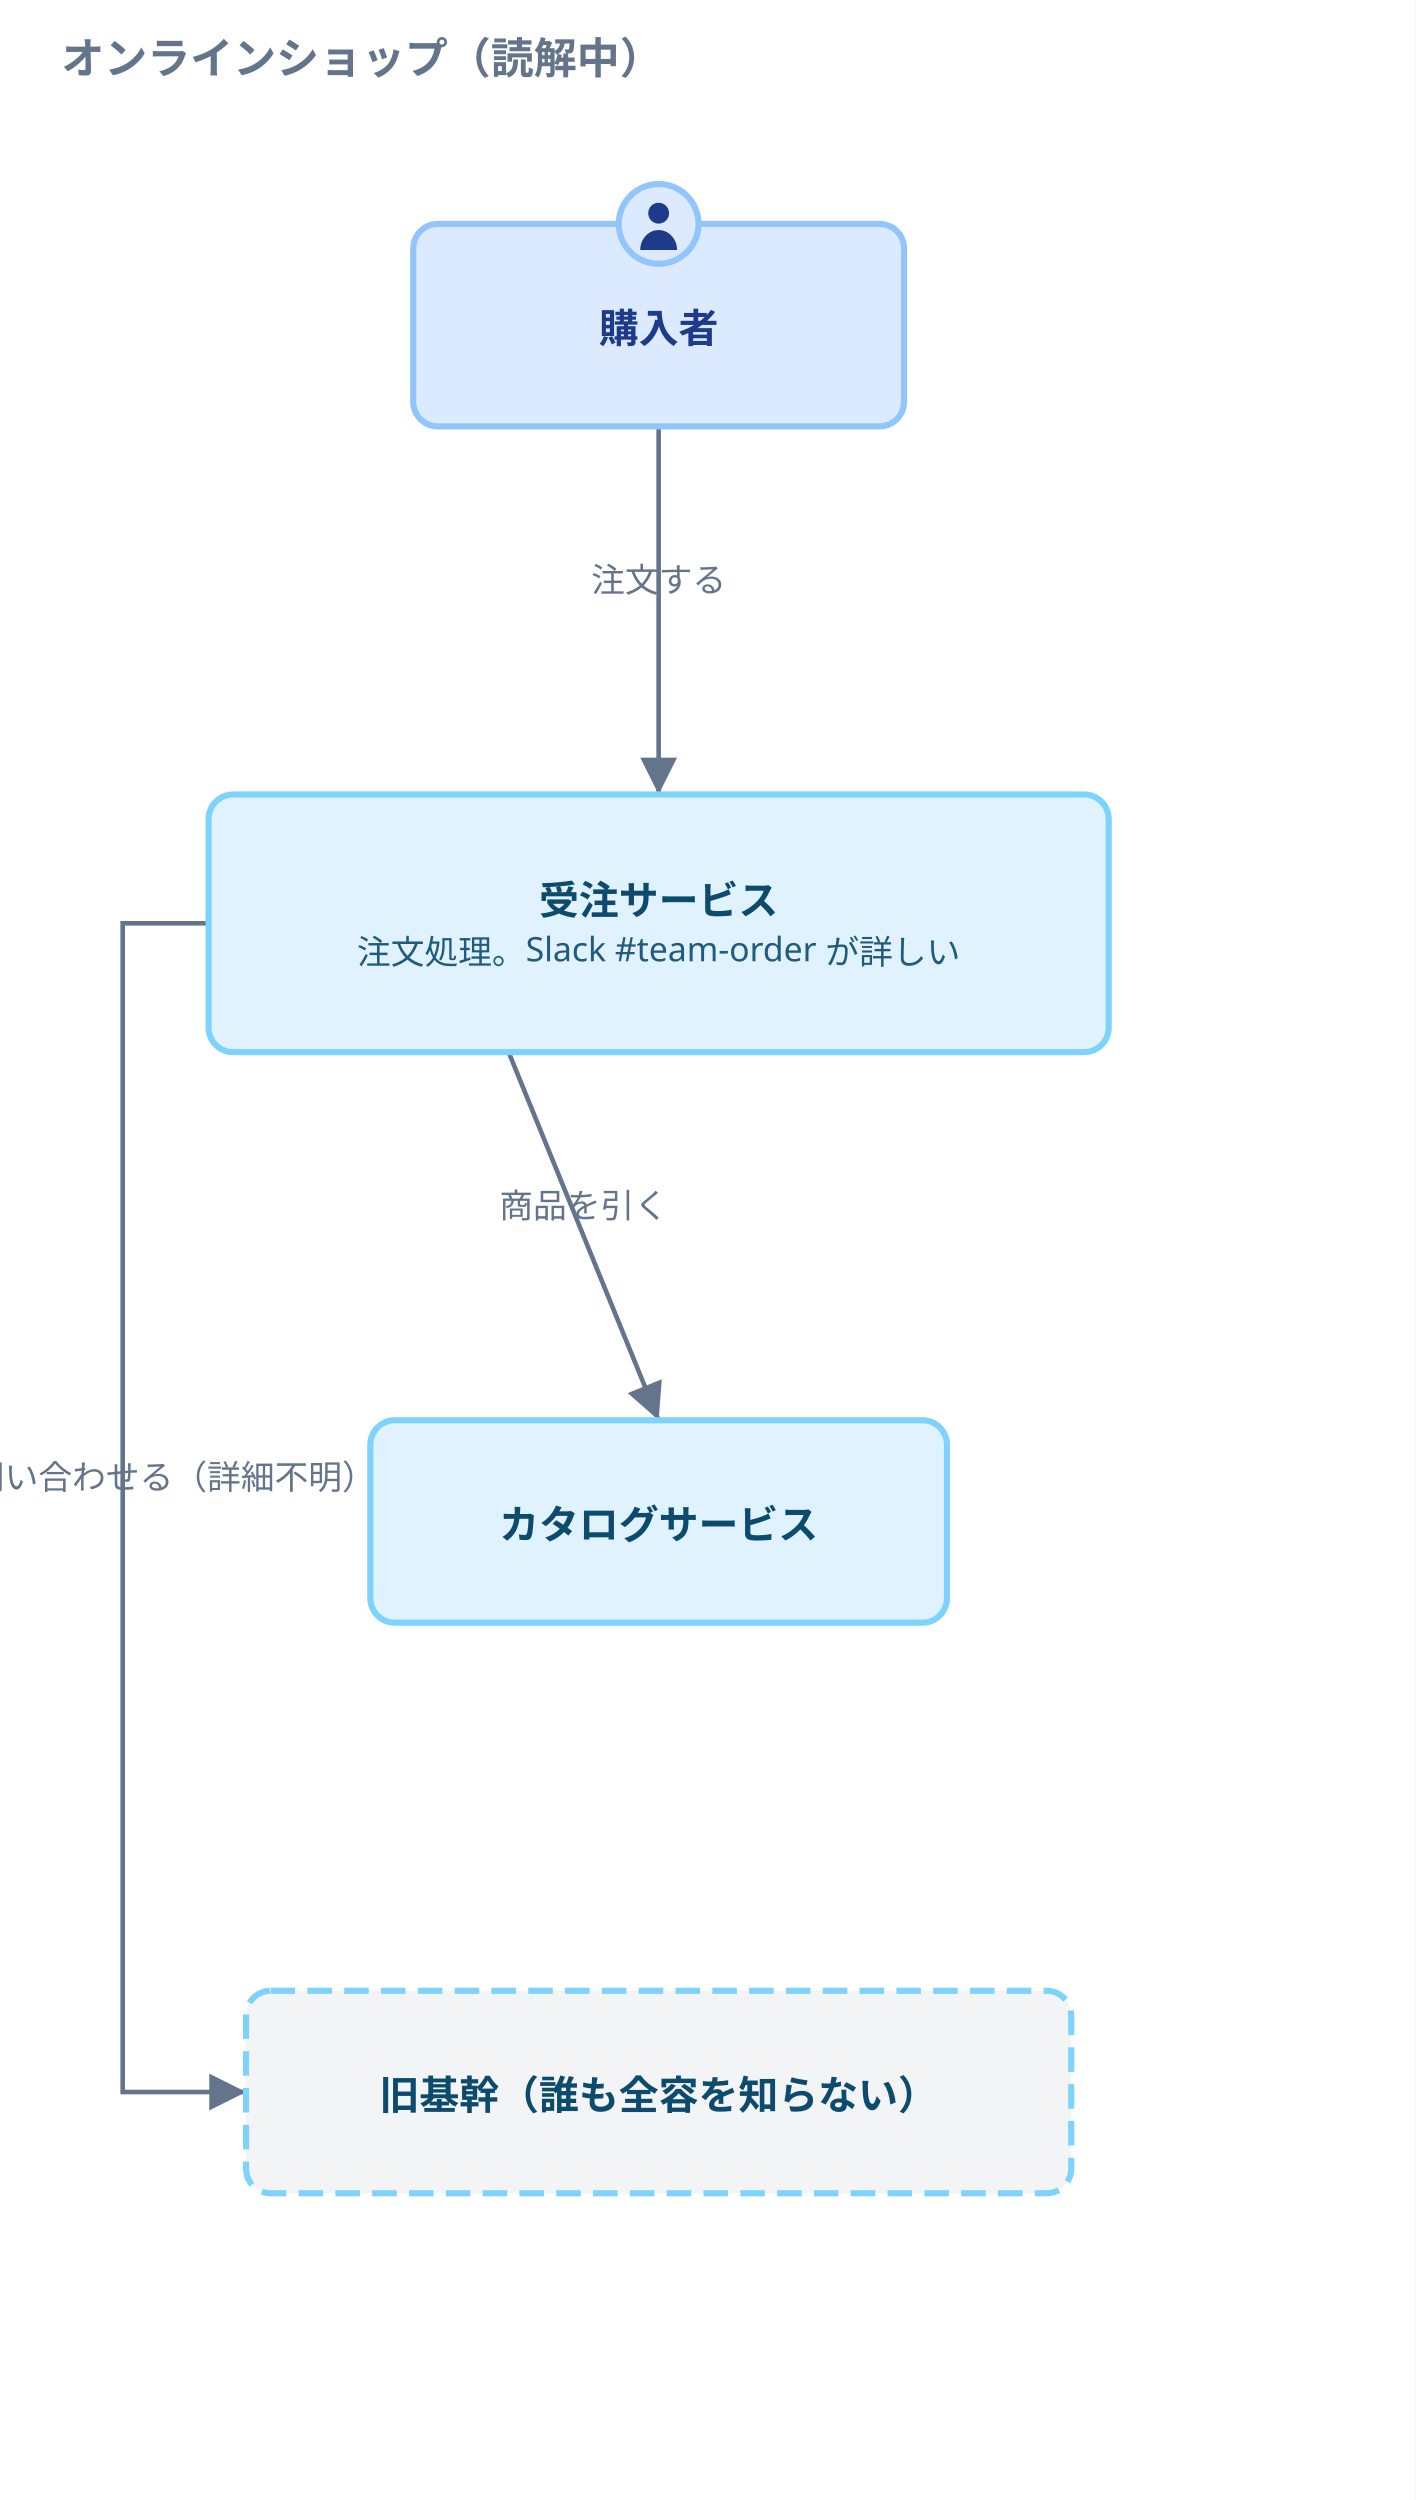
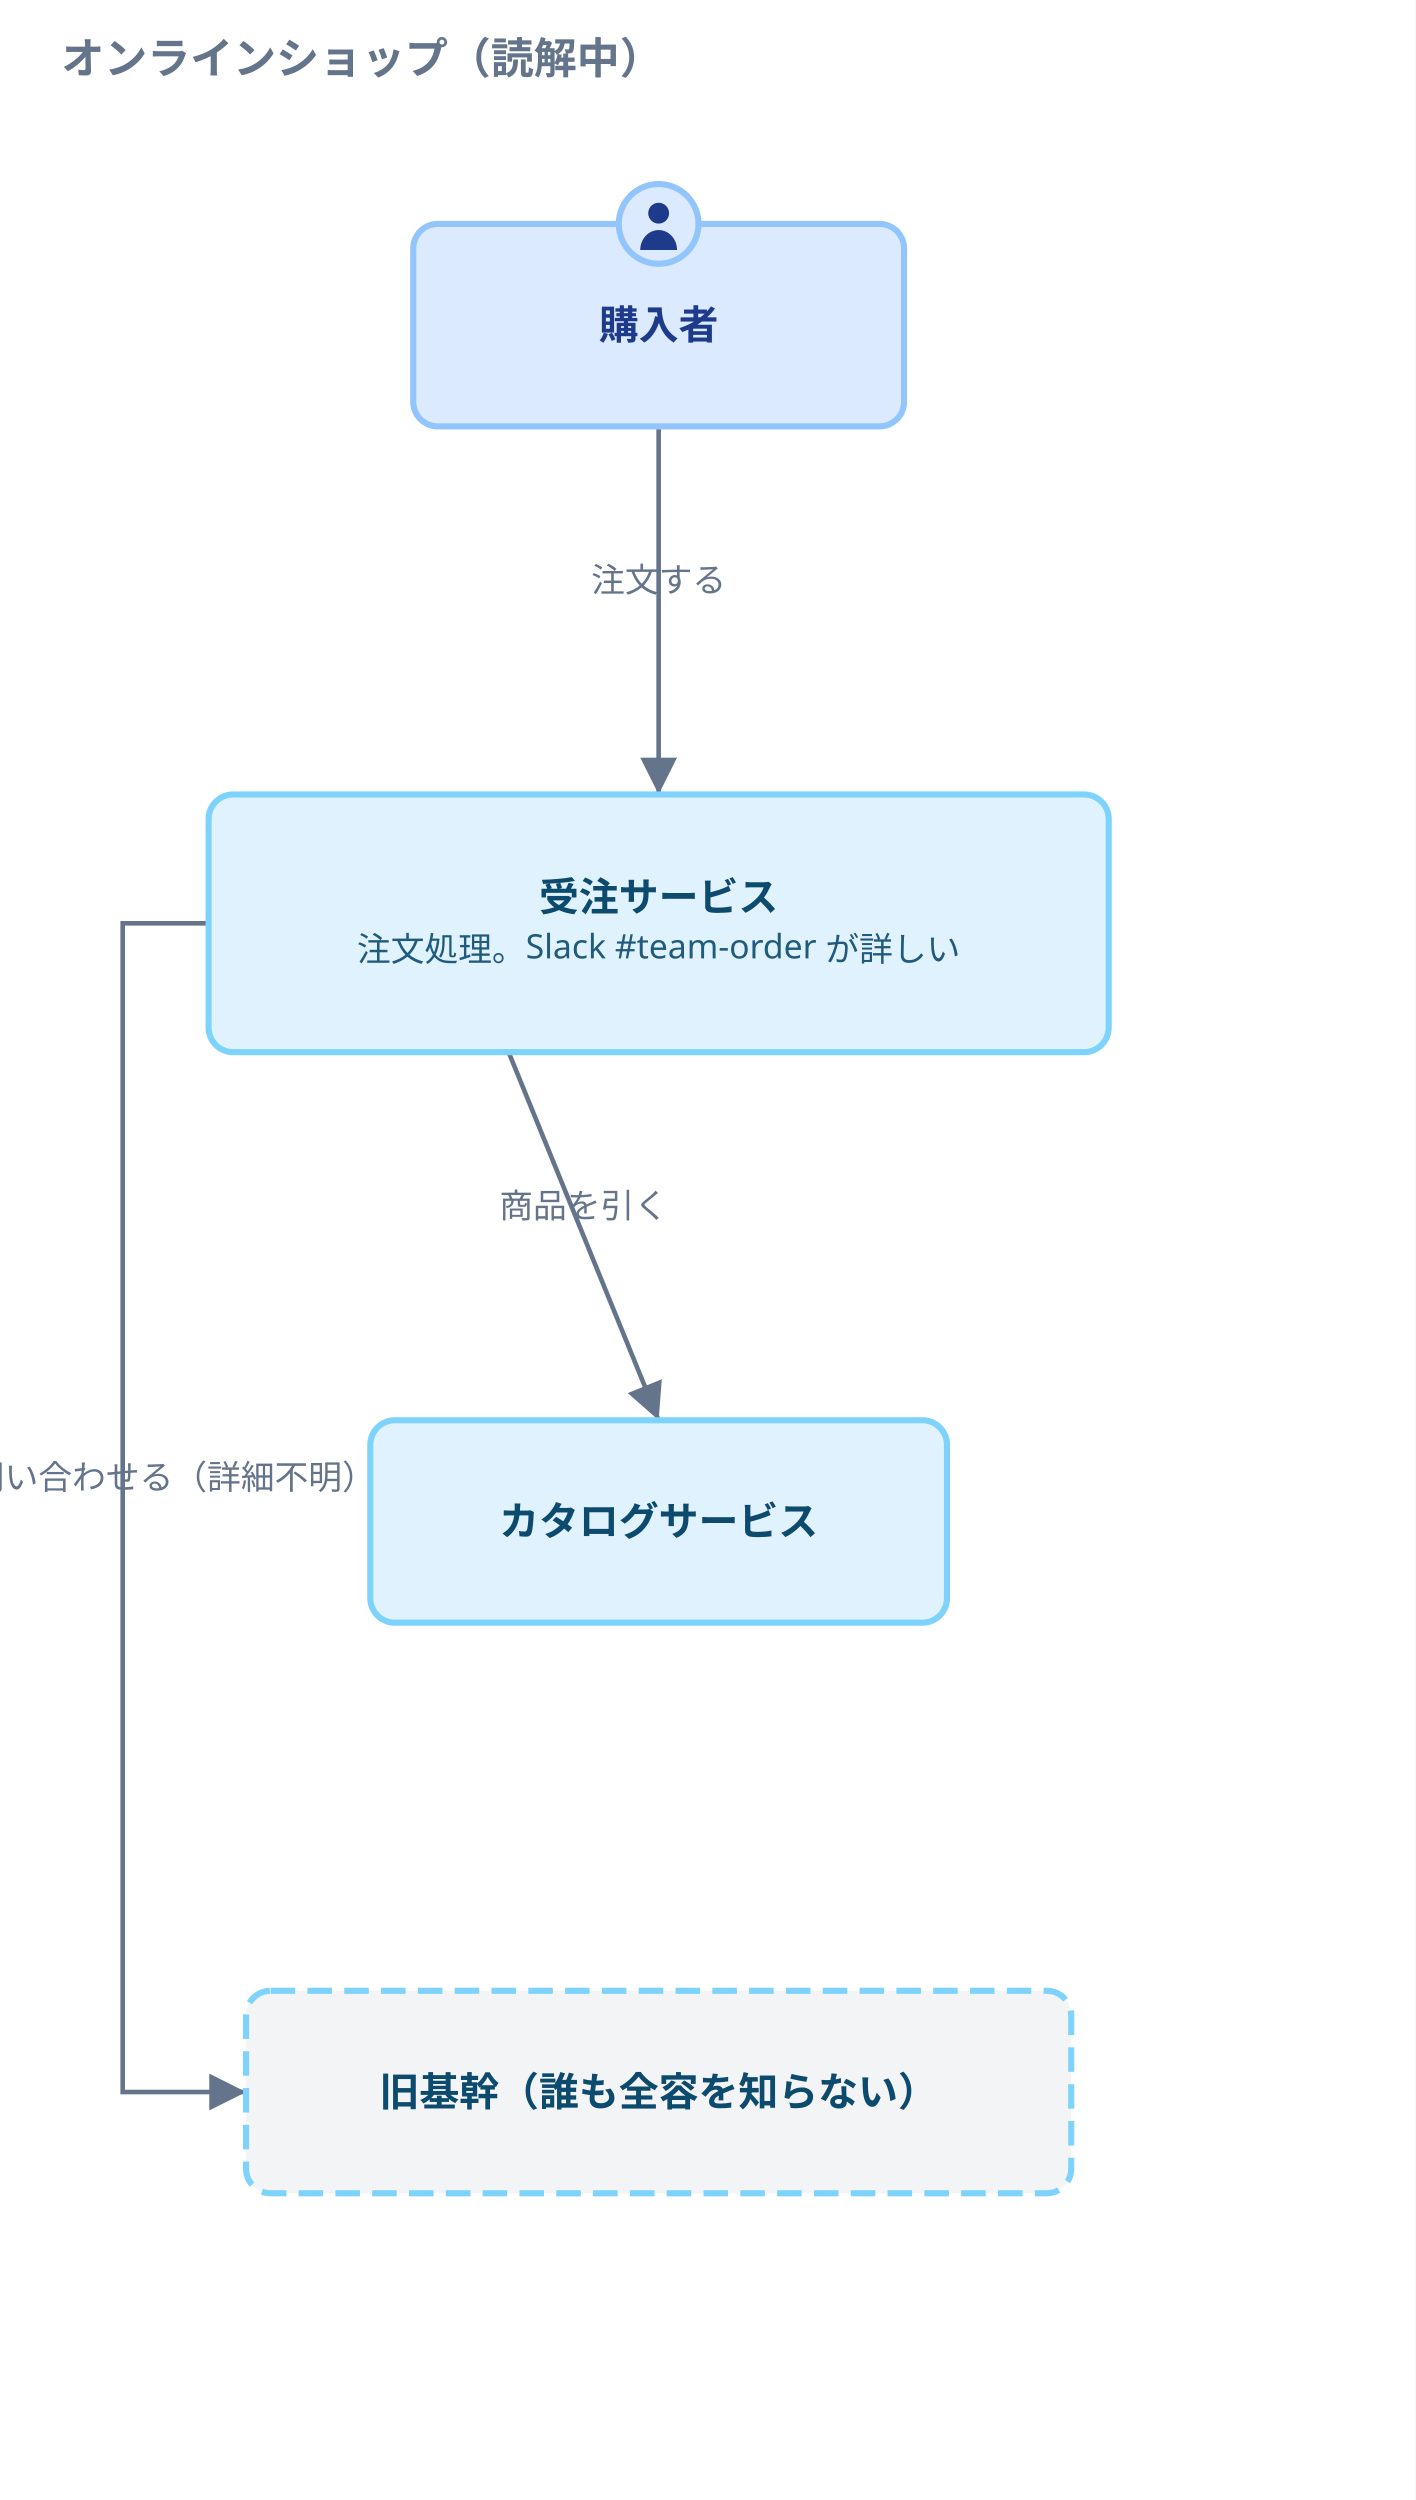
<svg xmlns="http://www.w3.org/2000/svg" viewBox="0 0 461.435 815" width="461.435" height="815">
  <defs>
    <marker id="arrow-default" viewBox="0 0 10 10" refX="10" refY="5" markerWidth="8" markerHeight="8" orient="auto-start-reverse">
      <path d="M 0 0 L 10 5 L 0 10 z" fill="#64748B" />
    </marker>
  </defs>
  <rect width="461.435" height="815" fill="#FFFFFF" rx="0" />
  <text x="20" y="24" fill="#64748B" font-size="14px" font-family="sans-serif" font-weight="bold">オンラインショップ（読解中）</text>
  <g class="edges">
    <g data-edge-from="Customer" data-edge-to="OrderService" data-edge-kind="sync" data-edge-canonical-id="Customer-&gt;OrderService" data-edge-label="注文する" class="krs-edge krs-edge--interactive">
      <line x1="214.718" y1="139" x2="214.718" y2="259" stroke="transparent" stroke-width="14" stroke-linecap="butt" class="krs-edge__hitline" />
      <line x1="214.718" y1="139" x2="214.718" y2="259" stroke="#64748B" stroke-width="1.5" marker-end="url(#arrow-default)" />
      <text x="214.718" y="193" text-anchor="middle" fill="#64748B" font-size="11px" font-family="sans-serif">注文する</text>
    </g>
    <g data-edge-from="OrderService" data-edge-to="CatalogService" data-edge-kind="sync" data-edge-canonical-id="OrderService-&gt;CatalogService" data-edge-label="商品を引く" class="krs-edge krs-edge--interactive">
      <line x1="165.812" y1="343" x2="214.718" y2="463" stroke="transparent" stroke-width="14" stroke-linecap="butt" class="krs-edge__hitline" />
      <line x1="165.812" y1="343" x2="214.718" y2="463" stroke="#64748B" stroke-width="1.5" marker-end="url(#arrow-default)" />
      <text x="190.265" y="397" text-anchor="middle" fill="#64748B" font-size="11px" font-family="sans-serif">商品を引く</text>
    </g>
    <g data-edge-from="OrderService" data-edge-to="Legacy" data-edge-kind="sync" data-edge-canonical-id="OrderService-&gt;Legacy" data-edge-label="在庫を問い合わせる（詳細不明）" class="krs-edge krs-edge--interactive">
      <polyline points="68,301 40,301 40,682 80.218,682" fill="none" stroke="transparent" stroke-width="14" stroke-linecap="butt" class="krs-edge__hitline" />
      <polyline points="68,301 40,301 40,682 80.218,682" fill="none" stroke="#64748B" stroke-width="1.5" marker-end="url(#arrow-default)" />
      <text x="40" y="485.5" text-anchor="middle" fill="#64748B" font-size="11px" font-family="sans-serif">在庫を問い合わせる（詳細不明）</text>
    </g>
  </g>
  <g class="nodes">
    <g data-node-id="Customer" data-node-kind="user" data-has-children="false" data-has-description="false">
      <rect x="134.718" y="73" width="160" height="66" rx="8" ry="8" fill="#DBEAFE" stroke="#93C5FD" stroke-width="2" />
      <circle cx="214.718" cy="73" r="13" fill="#DBEAFE" stroke="#93C5FD" stroke-width="2" />
      <circle cx="214.718" cy="69.5" r="3.4" fill="#1E3A8A" />
      <path d="M208.718 81.5 a6 6.5 0 0 1 12 0 Z" fill="#1E3A8A" />
-       <text x="214.718" y="106" text-anchor="middle" dominant-baseline="central" fill="#1E3A8A" font-size="13px" font-weight="bold" font-family="sans-serif">購入者</text>
+       <text x="214.718" y="106" text-anchor="middle" dy="0.35em" fill="#1E3A8A" font-size="13px" font-weight="bold" font-family="sans-serif">購入者</text>
    </g>
    <g data-node-id="OrderService" data-node-kind="service" data-has-children="false" data-has-description="true">
      <rect x="68" y="259" width="293.435" height="84" rx="8" ry="8" fill="#E0F2FE" stroke="#7DD3FC" stroke-width="2" />
-       <text x="214.718" y="292.5" text-anchor="middle" dominant-baseline="central" fill="#0C4A6E" font-size="13px" font-weight="bold" font-family="sans-serif">受注サービス</text>
-       <text x="214.718" y="309.5" text-anchor="middle" dominant-baseline="central" fill="#0C4A6E" font-size="11px" font-family="sans-serif" opacity="0.9">注文処理。Slack #team-order が詳しい</text>
+       <text x="214.718" y="292.5" text-anchor="middle" dy="0.35em" fill="#0C4A6E" font-size="13px" font-weight="bold" font-family="sans-serif">受注サービス</text>
+       <text x="214.718" y="309.5" text-anchor="middle" dy="0.35em" fill="#0C4A6E" font-size="11px" font-family="sans-serif" opacity="0.9">注文処理。Slack #team-order が詳しい</text>
    </g>
    <g data-node-id="CatalogService" data-node-kind="service" data-has-children="false" data-has-description="false">
      <rect x="120.718" y="463" width="188" height="66" rx="8" ry="8" fill="#E0F2FE" stroke="#7DD3FC" stroke-width="2" />
-       <text x="214.718" y="496" text-anchor="middle" dominant-baseline="central" fill="#0C4A6E" font-size="13px" font-weight="bold" font-family="sans-serif">カタログサービス</text>
+       <text x="214.718" y="496" text-anchor="middle" dy="0.35em" fill="#0C4A6E" font-size="13px" font-weight="bold" font-family="sans-serif">カタログサービス</text>
    </g>
    <g data-node-id="Legacy" data-node-kind="service" data-has-children="false" data-has-description="false">
      <rect x="80.218" y="649" width="269" height="66" rx="8" ry="8" fill="#F3F4F6" stroke="#7DD3FC" stroke-width="2" stroke-dasharray="8 4" />
-       <text x="214.718" y="682" text-anchor="middle" dominant-baseline="central" fill="#0C4A6E" font-size="13px" font-weight="bold" font-family="sans-serif">旧基幹（誰も全容を知らない）</text>
+       <text x="214.718" y="682" text-anchor="middle" dy="0.35em" fill="#0C4A6E" font-size="13px" font-weight="bold" font-family="sans-serif">旧基幹（誰も全容を知らない）</text>
    </g>
  </g>
</svg>
